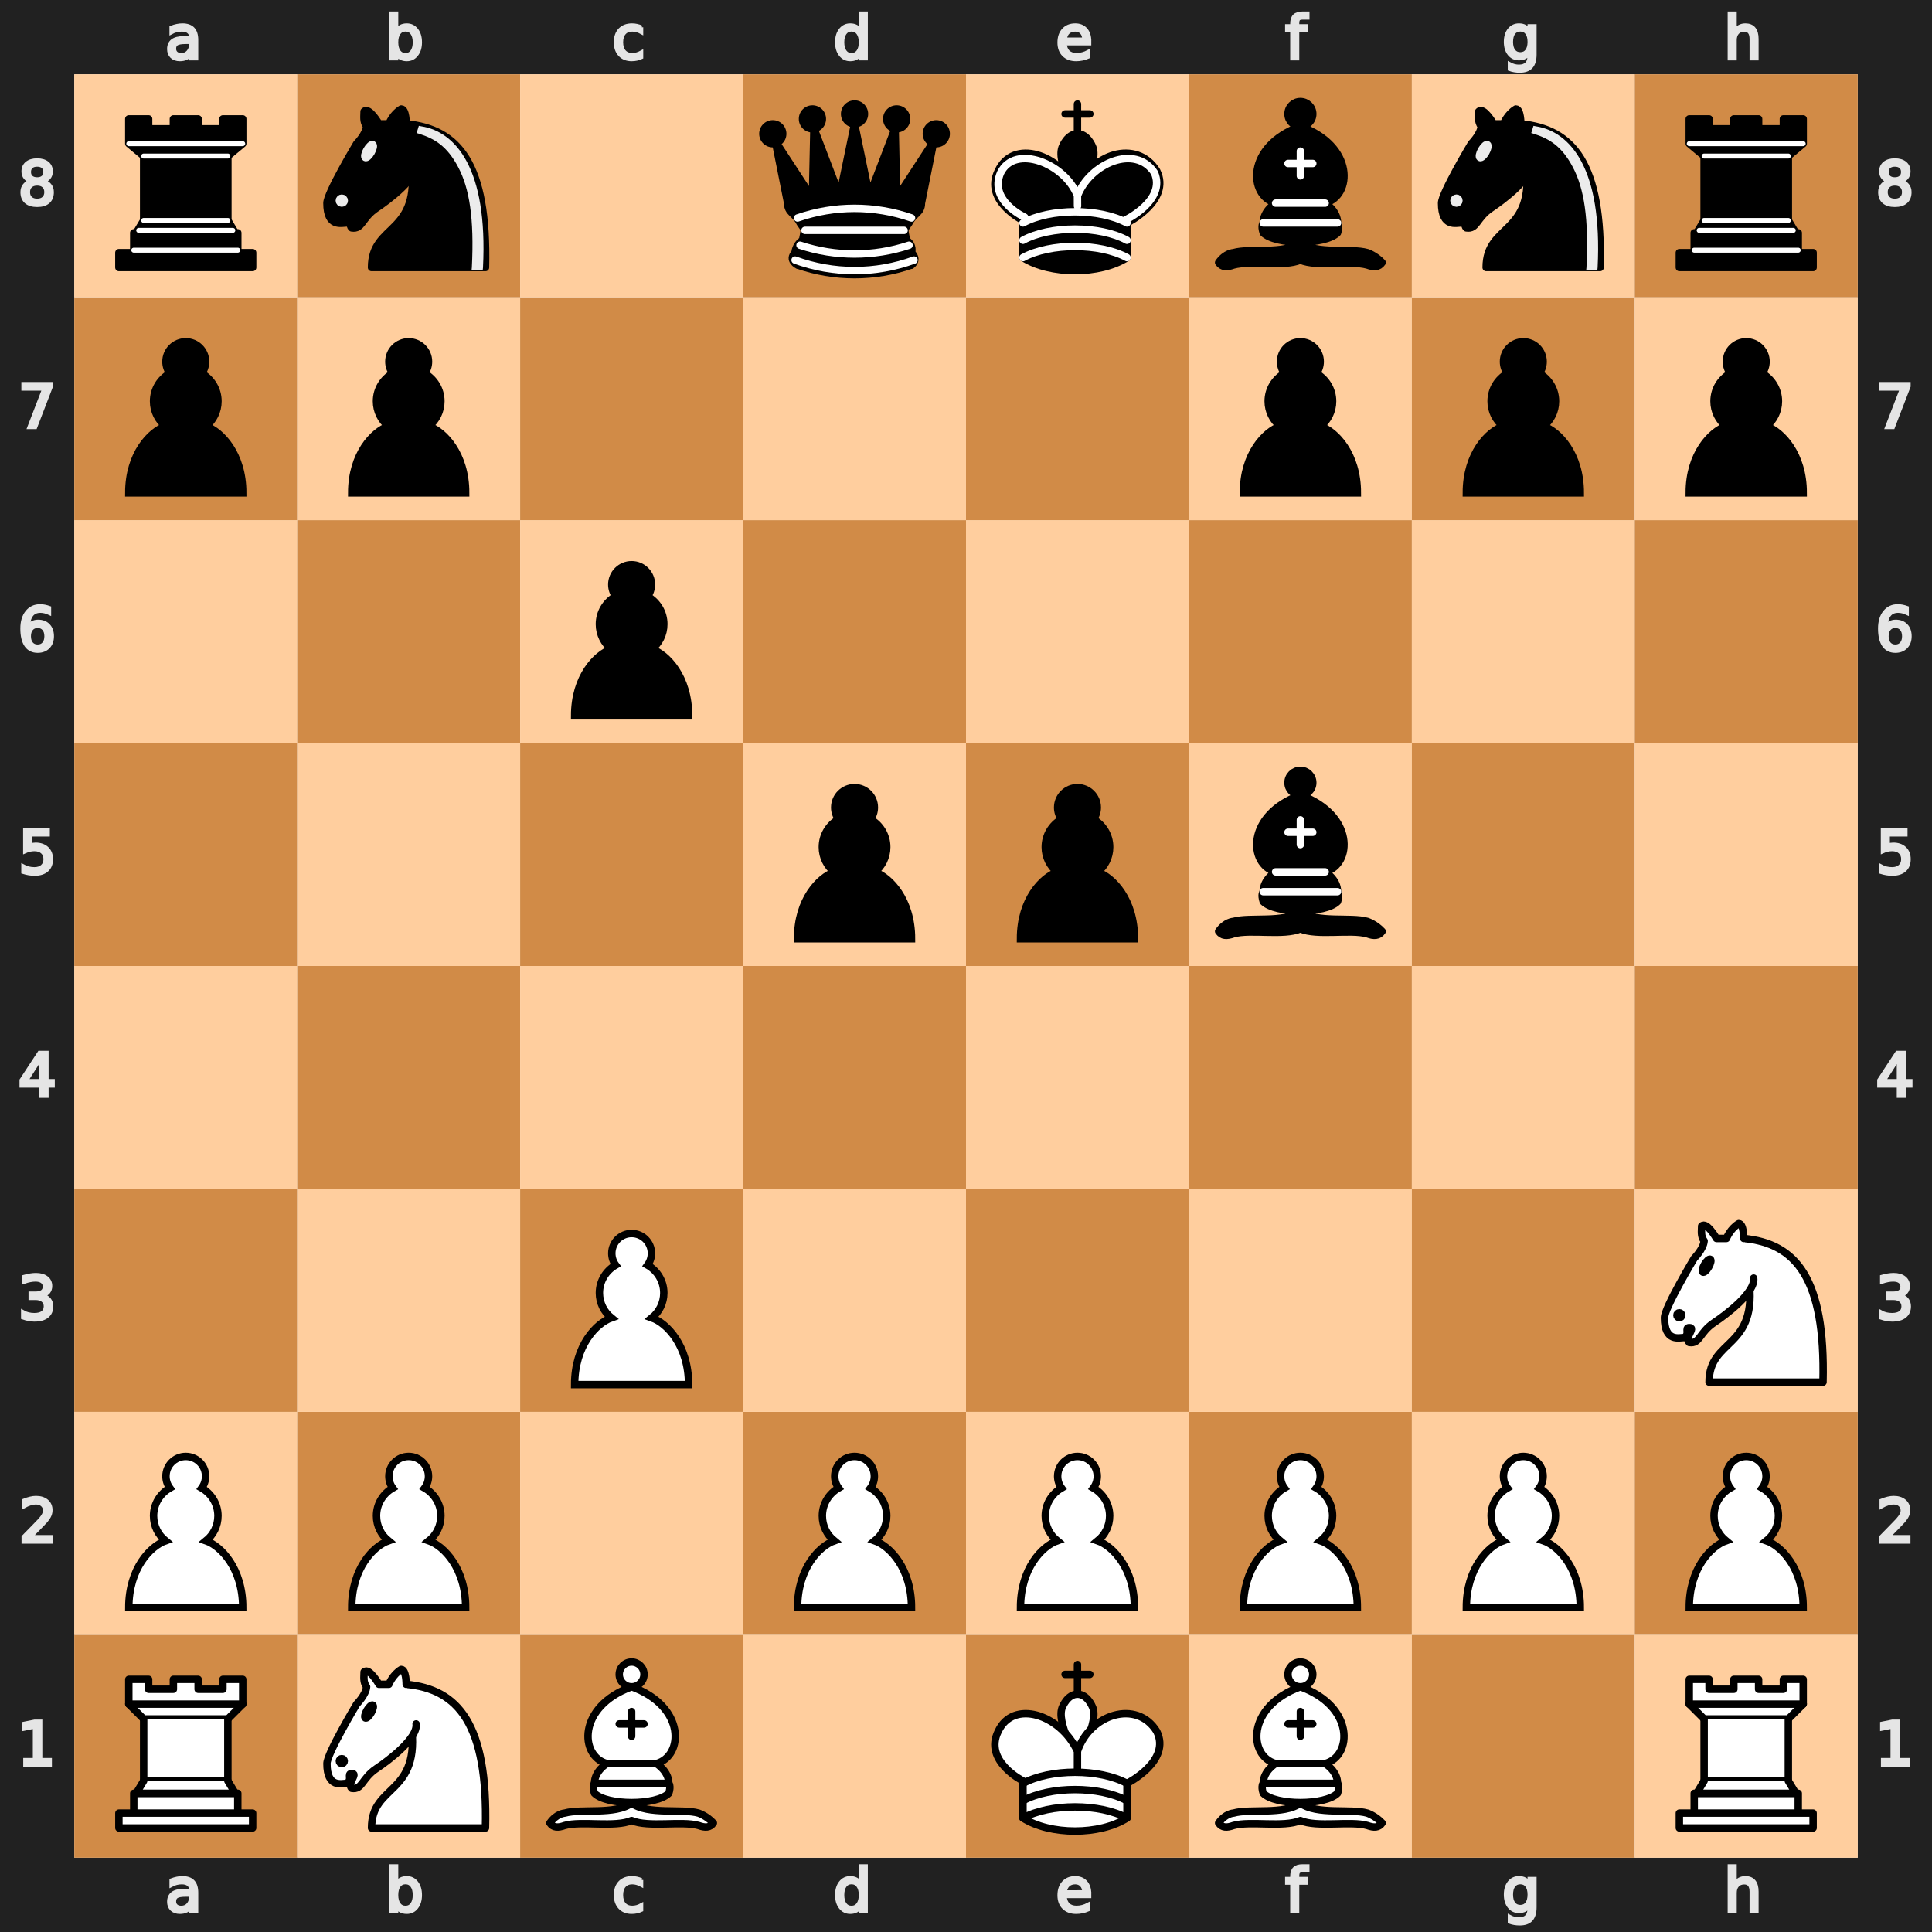
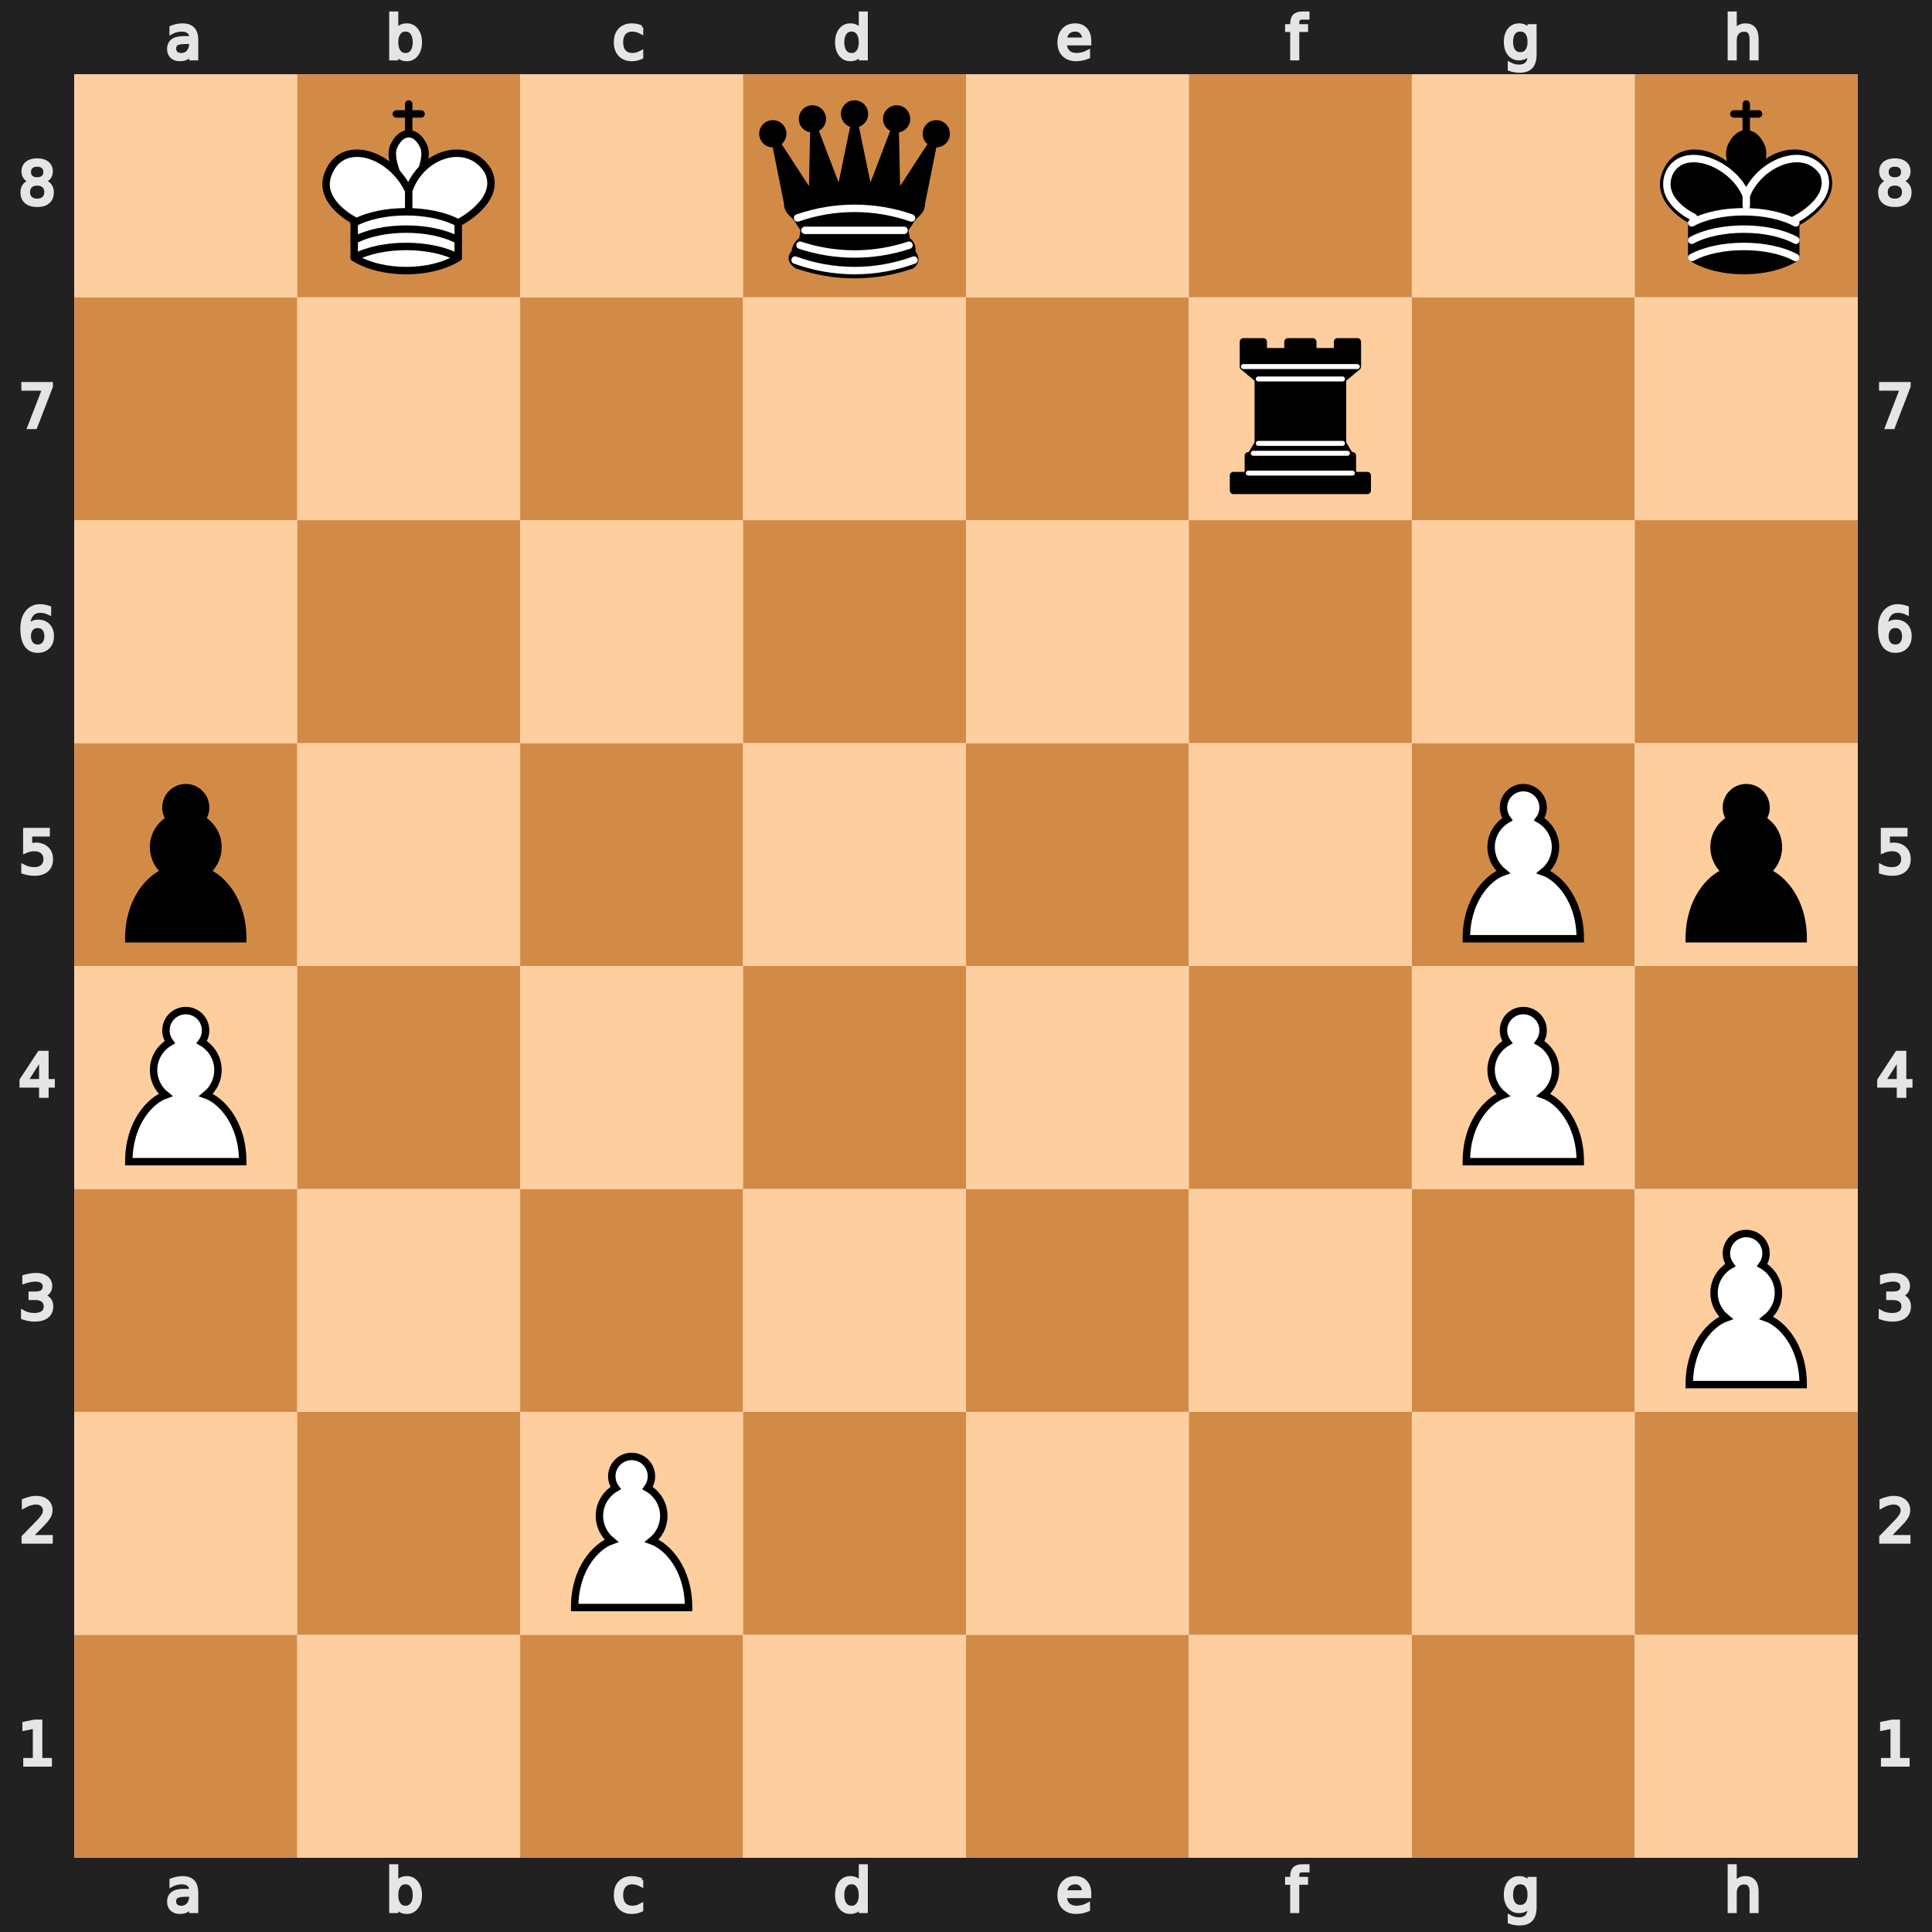
<svg xmlns="http://www.w3.org/2000/svg" xmlns:xlink="http://www.w3.org/1999/xlink" viewBox="0 0 390 390">
  <defs>
    <g id="white-pawn" class="white pawn">
      <path d="M22.5 9c-2.21 0-4 1.79-4 4 0 .89.29 1.71.78 2.38C17.33 16.5 16 18.59 16 21c0 2.03.94 3.84 2.41 5.03-3 1.06-7.41 5.55-7.41 13.47h23c0-7.92-4.41-12.41-7.41-13.47 1.47-1.19 2.41-3 2.41-5.03 0-2.41-1.33-4.5-3.28-5.62.49-.67.78-1.49.78-2.38 0-2.21-1.79-4-4-4z" fill="#fff" stroke="#000" stroke-width="1.5" stroke-linecap="round" />
-     </g>
-     <g id="white-knight" class="white knight" fill="none" fill-rule="evenodd" stroke="#000" stroke-width="1.5" stroke-linecap="round" stroke-linejoin="round">
-       <path d="M 22,10 C 32.5,11 38.5,18 38,39 L 15,39 C 15,30 25,32.5 23,18" style="fill:#ffffff; stroke:#000000;" />
-       <path d="M 24,18 C 24.38,20.91 18.45,25.37 16,27 C 13,29 13.18,31.34 11,31 C 9.958,30.06 12.41,27.96 11,28 C 10,28 11.19,29.23 10,30 C 9,30 5.997,31 6,26 C 6,24 12,14 12,14 C 12,14 13.89,12.1 14,10.5 C 13.27,9.506 13.5,8.5 13.5,7.5 C 14.5,6.5 16.5,10 16.5,10 L 18.5,10 C 18.5,10 19.28,8.008 21,7 C 22,7 22,10 22,10" style="fill:#ffffff; stroke:#000000;" />
-       <path d="M 9.5 25.5 A 0.5 0.5 0 1 1 8.5,25.5 A 0.5 0.5 0 1 1 9.5 25.5 z" style="fill:#000000; stroke:#000000;" />
-       <path d="M 15 15.5 A 0.5 1.5 0 1 1 14,15.5 A 0.5 1.5 0 1 1 15 15.5 z" transform="matrix(0.866,0.5,-0.5,0.866,9.693,-5.173)" style="fill:#000000; stroke:#000000;" />
-     </g>
-     <g id="white-bishop" class="white bishop" fill="none" fill-rule="evenodd" stroke="#000" stroke-width="1.5" stroke-linecap="round" stroke-linejoin="round">
-       <g fill="#fff" stroke-linecap="butt">
-         <path d="M9 36c3.39-.97 10.11.43 13.5-2 3.39 2.43 10.11 1.03 13.5 2 0 0 1.65.54 3 2-.68.97-1.65.99-3 .5-3.39-.97-10.11.46-13.5-1-3.39 1.46-10.11.03-13.5 1-1.354.49-2.323.47-3-.5 1.354-1.94 3-2 3-2zM15 32c2.5 2.5 12.5 2.5 15 0 .5-1.5 0-2 0-2 0-2.5-2.5-4-2.5-4 5.5-1.5 6-11.5-5-15.5-11 4-10.5 14-5 15.5 0 0-2.5 1.5-2.5 4 0 0-.5.5 0 2zM25 8a2.5 2.5 0 1 1-5 0 2.5 2.5 0 1 1 5 0z" />
-       </g>
-       <path d="M17.5 26h10M15 30h15m-7.5-14.5v5M20 18h5" stroke-linejoin="miter" />
-     </g>
-     <g id="white-rook" class="white rook" fill="#fff" fill-rule="evenodd" stroke="#000" stroke-width="1.5" stroke-linecap="round" stroke-linejoin="round">
-       <path d="M9 39h27v-3H9v3zM12 36v-4h21v4H12zM11 14V9h4v2h5V9h5v2h5V9h4v5" stroke-linecap="butt" />
-       <path d="M34 14l-3 3H14l-3-3" />
-       <path d="M31 17v12.5H14V17" stroke-linecap="butt" stroke-linejoin="miter" />
-       <path d="M31 29.5l1.5 2.5h-20l1.5-2.5" />
-       <path d="M11 14h23" fill="none" stroke-linejoin="miter" />
    </g>
    <g id="white-king" class="white king" fill="none" fill-rule="evenodd" stroke="#000" stroke-width="1.5" stroke-linecap="round" stroke-linejoin="round">
      <path d="M22.5 11.63V6M20 8h5" stroke-linejoin="miter" />
      <path d="M22.5 25s4.5-7.5 3-10.5c0 0-1-2.5-3-2.5s-3 2.5-3 2.5c-1.5 3 3 10.5 3 10.5" fill="#fff" stroke-linecap="butt" stroke-linejoin="miter" />
      <path d="M11.5 37c5.5 3.5 15.5 3.5 21 0v-7s9-4.5 6-10.5c-4-6.5-13.5-3.5-16 4V27v-3.5c-3.5-7.5-13-10.5-16-4-3 6 5 10 5 10V37z" fill="#fff" />
      <path d="M11.5 30c5.5-3 15.5-3 21 0m-21 3.5c5.5-3 15.5-3 21 0m-21 3.5c5.5-3 15.5-3 21 0" />
    </g>
    <g id="black-pawn" class="black pawn">
      <path d="M22.5 9c-2.21 0-4 1.79-4 4 0 .89.29 1.71.78 2.38C17.33 16.5 16 18.59 16 21c0 2.03.94 3.84 2.41 5.03-3 1.06-7.41 5.55-7.41 13.47h23c0-7.92-4.41-12.41-7.41-13.47 1.47-1.19 2.41-3 2.41-5.03 0-2.41-1.33-4.5-3.28-5.62.49-.67.78-1.49.78-2.38 0-2.21-1.79-4-4-4z" fill="#000" stroke="#000" stroke-width="1.5" stroke-linecap="round" />
-     </g>
-     <g id="black-knight" class="black knight" fill="none" fill-rule="evenodd" stroke="#000" stroke-width="1.5" stroke-linecap="round" stroke-linejoin="round">
-       <path d="M 22,10 C 32.5,11 38.5,18 38,39 L 15,39 C 15,30 25,32.5 23,18" style="fill:#000000; stroke:#000000;" />
-       <path d="M 24,18 C 24.38,20.91 18.45,25.37 16,27 C 13,29 13.18,31.34 11,31 C 9.958,30.06 12.41,27.96 11,28 C 10,28 11.19,29.23 10,30 C 9,30 5.997,31 6,26 C 6,24 12,14 12,14 C 12,14 13.89,12.1 14,10.5 C 13.27,9.506 13.5,8.5 13.5,7.5 C 14.5,6.5 16.5,10 16.5,10 L 18.5,10 C 18.5,10 19.28,8.008 21,7 C 22,7 22,10 22,10" style="fill:#000000; stroke:#000000;" />
-       <path d="M 9.5 25.5 A 0.5 0.5 0 1 1 8.5,25.5 A 0.5 0.5 0 1 1 9.5 25.5 z" style="fill:#ececec; stroke:#ececec;" />
-       <path d="M 15 15.5 A 0.5 1.5 0 1 1 14,15.5 A 0.5 1.5 0 1 1 15 15.5 z" transform="matrix(0.866,0.5,-0.5,0.866,9.693,-5.173)" style="fill:#ececec; stroke:#ececec;" />
-       <path d="M 24.55,10.4 L 24.1,11.85 L 24.6,12 C 27.75,13 30.25,14.49 32.5,18.75 C 34.75,23.01 35.75,29.06 35.25,39 L 35.2,39.5 L 37.45,39.5 L 37.5,39 C 38,28.94 36.62,22.15 34.25,17.66 C 31.88,13.17 28.46,11.02 25.06,10.5 L 24.55,10.4 z " style="fill:#ececec; stroke:none;" />
-     </g>
-     <g id="black-bishop" class="black bishop" fill="none" fill-rule="evenodd" stroke="#000" stroke-width="1.5" stroke-linecap="round" stroke-linejoin="round">
-       <path d="M9 36c3.39-.97 10.11.43 13.5-2 3.39 2.43 10.11 1.03 13.5 2 0 0 1.65.54 3 2-.68.97-1.65.99-3 .5-3.39-.97-10.11.46-13.5-1-3.39 1.46-10.11.03-13.5 1-1.354.49-2.323.47-3-.5 1.354-1.94 3-2 3-2zm6-4c2.5 2.5 12.5 2.5 15 0 .5-1.5 0-2 0-2 0-2.5-2.5-4-2.5-4 5.5-1.5 6-11.5-5-15.5-11 4-10.5 14-5 15.5 0 0-2.5 1.5-2.5 4 0 0-.5.5 0 2zM25 8a2.5 2.5 0 1 1-5 0 2.5 2.5 0 1 1 5 0z" fill="#000" stroke-linecap="butt" />
-       <path d="M17.5 26h10M15 30h15m-7.5-14.5v5M20 18h5" stroke="#fff" stroke-linejoin="miter" />
    </g>
    <g id="black-rook" class="black rook" fill="#000" fill-rule="evenodd" stroke="#000" stroke-width="1.5" stroke-linecap="round" stroke-linejoin="round">
      <path d="M9 39h27v-3H9v3zM12.5 32l1.5-2.5h17l1.5 2.5h-20zM12 36v-4h21v4H12z" stroke-linecap="butt" />
      <path d="M14 29.5v-13h17v13H14z" stroke-linecap="butt" stroke-linejoin="miter" />
      <path d="M14 16.5L11 14h23l-3 2.5H14zM11 14V9h4v2h5V9h5v2h5V9h4v5H11z" stroke-linecap="butt" />
      <path d="M12 35.5h21M13 31.5h19M14 29.5h17M14 16.5h17M11 14h23" fill="none" stroke="#fff" stroke-width="1" stroke-linejoin="miter" />
    </g>
    <g id="black-queen" class="black queen" fill="#000" fill-rule="evenodd" stroke="#000" stroke-width="1.5" stroke-linecap="round" stroke-linejoin="round">
      <g fill="#000" stroke="none">
        <circle cx="6" cy="12" r="2.75" />
        <circle cx="14" cy="9" r="2.75" />
        <circle cx="22.5" cy="8" r="2.75" />
        <circle cx="31" cy="9" r="2.75" />
        <circle cx="39" cy="12" r="2.75" />
      </g>
      <path d="M9 26c8.5-1.5 21-1.5 27 0l2.5-12.5L31 25l-.3-14.1-5.2 13.6-3-14.5-3 14.5-5.2-13.6L14 25 6.5 13.5 9 26zM9 26c0 2 1.5 2 2.5 4 1 1.5 1 1 .5 3.5-1.5 1-1.5 2.5-1.5 2.5-1.5 1.5.5 2.5.5 2.5 6.5 1 16.5 1 23 0 0 0 1.5-1 0-2.5 0 0 .5-1.5-1-2.5-.5-2.5-.5-2 .5-3.5 1-2 2.5-2 2.5-4-8.5-1.5-18.5-1.5-27 0z" stroke-linecap="butt" />
      <path d="M11 38.5a35 35 1 0 0 23 0" fill="none" stroke-linecap="butt" />
      <path d="M11 29a35 35 1 0 1 23 0M12.5 31.5h20M11.5 34.5a35 35 1 0 0 22 0M10.5 37.5a35 35 1 0 0 24 0" fill="none" stroke="#fff" />
    </g>
    <g id="black-king" class="black king" fill="none" fill-rule="evenodd" stroke="#000" stroke-width="1.5" stroke-linecap="round" stroke-linejoin="round">
      <path d="M22.5 11.63V6" stroke-linejoin="miter" />
      <path d="M22.5 25s4.5-7.5 3-10.5c0 0-1-2.5-3-2.5s-3 2.5-3 2.5c-1.5 3 3 10.5 3 10.5" fill="#000" stroke-linecap="butt" stroke-linejoin="miter" />
      <path d="M11.5 37c5.5 3.5 15.5 3.5 21 0v-7s9-4.5 6-10.5c-4-6.5-13.5-3.5-16 4V27v-3.5c-3.5-7.5-13-10.5-16-4-3 6 5 10 5 10V37z" fill="#000" />
      <path d="M20 8h5" stroke-linejoin="miter" />
      <path d="M32 29.5s8.5-4 6.03-9.65C34.15 14 25 18 22.5 24.5l.01 2.1-.01-2.1C20 18 9.906 14 6.997 19.85c-2.497 5.65 4.853 9 4.853 9M11.5 30c5.5-3 15.5-3 21 0m-21 3.5c5.5-3 15.5-3 21 0m-21 3.5c5.5-3 15.5-3 21 0" stroke="#fff" />
    </g>
  </defs>
  <rect x="7.5" y="7.5" width="375" height="375" fill="none" stroke="#212121" stroke-width="15" />
  <g transform="translate(20, 1) scale(0.75, 0.75)" fill="#e5e5e5" stroke="#e5e5e5">
    <path d="M23.328 10.016q-1.742 0-2.414.398-.672.398-.672 1.36 0 .765.5 1.218.508.445 1.375.445 1.196 0 1.914-.843.727-.852.727-2.258v-.32zm2.867-.594v4.992h-1.437v-1.328q-.492.797-1.227 1.18-.734.375-1.797.375-1.343 0-2.14-.75-.79-.758-.79-2.024 0-1.476.985-2.226.992-.75 2.953-.75h2.016V8.75q0-.992-.656-1.531-.649-.547-1.829-.547-.75 0-1.46.18-.711.18-1.368.539V6.062q.79-.304 1.532-.453.742-.156 1.445-.156 1.898 0 2.836.984.937.985.937 2.985z" />
  </g>
  <g transform="translate(20, 375) scale(0.75, 0.75)" fill="#e5e5e5" stroke="#e5e5e5">
    <path d="M23.328 10.016q-1.742 0-2.414.398-.672.398-.672 1.36 0 .765.5 1.218.508.445 1.375.445 1.196 0 1.914-.843.727-.852.727-2.258v-.32zm2.867-.594v4.992h-1.437v-1.328q-.492.797-1.227 1.18-.734.375-1.797.375-1.343 0-2.14-.75-.79-.758-.79-2.024 0-1.476.985-2.226.992-.75 2.953-.75h2.016V8.75q0-.992-.656-1.531-.649-.547-1.829-.547-.75 0-1.46.18-.711.18-1.368.539V6.062q.79-.304 1.532-.453.742-.156 1.445-.156 1.898 0 2.836.984.937.985.937 2.985z" />
  </g>
  <g transform="translate(65, 1) scale(0.75, 0.75)" fill="#e5e5e5" stroke="#e5e5e5">
    <path d="M24.922 10.047q0-1.586-.656-2.485-.649-.906-1.79-.906-1.14 0-1.796.906-.649.899-.649 2.485 0 1.586.649 2.492.656.898 1.797.898 1.14 0 1.789-.898.656-.906.656-2.492zm-4.89-3.055q.452-.781 1.14-1.156.695-.383 1.656-.383 1.594 0 2.586 1.266 1 1.265 1 3.328 0 2.062-1 3.328-.992 1.266-2.586 1.266-.96 0-1.656-.375-.688-.383-1.14-1.164v1.312h-1.446V2.258h1.445z" />
  </g>
  <g transform="translate(65, 375) scale(0.75, 0.75)" fill="#e5e5e5" stroke="#e5e5e5">
    <path d="M24.922 10.047q0-1.586-.656-2.485-.649-.906-1.79-.906-1.14 0-1.796.906-.649.899-.649 2.485 0 1.586.649 2.492.656.898 1.797.898 1.14 0 1.789-.898.656-.906.656-2.492zm-4.89-3.055q.452-.781 1.14-1.156.695-.383 1.656-.383 1.594 0 2.586 1.266 1 1.265 1 3.328 0 2.062-1 3.328-.992 1.266-2.586 1.266-.96 0-1.656-.375-.688-.383-1.14-1.164v1.312h-1.446V2.258h1.445z" />
  </g>
  <g transform="translate(110, 1) scale(0.75, 0.75)" fill="#e5e5e5" stroke="#e5e5e5">
    <path d="M25.96 6v1.344q-.608-.336-1.226-.5-.609-.172-1.234-.172-1.398 0-2.172.89-.773.883-.773 2.485 0 1.601.773 2.492.774.883 2.172.883.625 0 1.234-.164.618-.172 1.227-.508v1.328q-.602.281-1.25.422-.64.14-1.367.14-1.977 0-3.14-1.242-1.165-1.242-1.165-3.351 0-2.14 1.172-3.367 1.18-1.227 3.227-1.227.664 0 1.296.14.633.134 1.227.407z" />
  </g>
  <g transform="translate(110, 375) scale(0.75, 0.75)" fill="#e5e5e5" stroke="#e5e5e5">
    <path d="M25.96 6v1.344q-.608-.336-1.226-.5-.609-.172-1.234-.172-1.398 0-2.172.89-.773.883-.773 2.485 0 1.601.773 2.492.774.883 2.172.883.625 0 1.234-.164.618-.172 1.227-.508v1.328q-.602.281-1.25.422-.64.14-1.367.14-1.977 0-3.14-1.242-1.165-1.242-1.165-3.351 0-2.14 1.172-3.367 1.18-1.227 3.227-1.227.664 0 1.296.14.633.134 1.227.407z" />
  </g>
  <g transform="translate(155, 1) scale(0.75, 0.75)" fill="#e5e5e5" stroke="#e5e5e5">
    <path d="M24.973 6.992V2.258h1.437v12.156h-1.437v-1.312q-.453.78-1.149 1.164-.687.375-1.656.375-1.586 0-2.586-1.266-.992-1.266-.992-3.328 0-2.063.992-3.328 1-1.266 2.586-1.266.969 0 1.656.383.696.375 1.149 1.156zm-4.899 3.055q0 1.586.649 2.492.656.898 1.797.898 1.14 0 1.796-.898.657-.906.657-2.492 0-1.586-.657-2.485-.656-.906-1.796-.906-1.141 0-1.797.906-.649.899-.649 2.485z" />
  </g>
  <g transform="translate(155, 375) scale(0.75, 0.75)" fill="#e5e5e5" stroke="#e5e5e5">
    <path d="M24.973 6.992V2.258h1.437v12.156h-1.437v-1.312q-.453.78-1.149 1.164-.687.375-1.656.375-1.586 0-2.586-1.266-.992-1.266-.992-3.328 0-2.063.992-3.328 1-1.266 2.586-1.266.969 0 1.656.383.696.375 1.149 1.156zm-4.899 3.055q0 1.586.649 2.492.656.898 1.797.898 1.14 0 1.796-.898.657-.906.657-2.492 0-1.586-.657-2.485-.656-.906-1.796-.906-1.141 0-1.797.906-.649.899-.649 2.485z" />
  </g>
  <g transform="translate(200, 1) scale(0.75, 0.75)" fill="#e5e5e5" stroke="#e5e5e5">
    <path d="M26.555 9.68v.703h-6.61q.094 1.484.89 2.265.806.774 2.235.774.828 0 1.602-.203.781-.203 1.547-.61v1.36q-.774.328-1.586.5-.813.172-1.649.172-2.093 0-3.32-1.22-1.219-1.218-1.219-3.296 0-2.148 1.157-3.406 1.164-1.266 3.132-1.266 1.766 0 2.79 1.14 1.03 1.134 1.03 3.087zm-1.438-.422q-.015-1.18-.664-1.883-.64-.703-1.703-.703-1.203 0-1.93.68-.718.68-.828 1.914z" />
  </g>
  <g transform="translate(200, 375) scale(0.75, 0.75)" fill="#e5e5e5" stroke="#e5e5e5">
    <path d="M26.555 9.68v.703h-6.61q.094 1.484.89 2.265.806.774 2.235.774.828 0 1.602-.203.781-.203 1.547-.61v1.36q-.774.328-1.586.5-.813.172-1.649.172-2.093 0-3.32-1.22-1.219-1.218-1.219-3.296 0-2.148 1.157-3.406 1.164-1.266 3.132-1.266 1.766 0 2.79 1.14 1.03 1.134 1.03 3.087zm-1.438-.422q-.015-1.18-.664-1.883-.64-.703-1.703-.703-1.203 0-1.93.68-.718.68-.828 1.914z" />
  </g>
  <g transform="translate(245, 1) scale(0.75, 0.75)" fill="#e5e5e5" stroke="#e5e5e5">
    <path d="M25.285 2.258v1.195H23.91q-.773 0-1.078.313-.297.312-.297 1.125v.773h2.367v1.117h-2.367v7.633H21.09V6.781h-1.375V5.664h1.375v-.61q0-1.46.68-2.124.68-.672 2.156-.672z" />
  </g>
  <g transform="translate(245, 375) scale(0.75, 0.75)" fill="#e5e5e5" stroke="#e5e5e5">
    <path d="M25.285 2.258v1.195H23.91q-.773 0-1.078.313-.297.312-.297 1.125v.773h2.367v1.117h-2.367v7.633H21.09V6.781h-1.375V5.664h1.375v-.61q0-1.46.68-2.124.68-.672 2.156-.672z" />
  </g>
  <g transform="translate(290, 1) scale(0.75, 0.75)" fill="#e5e5e5" stroke="#e5e5e5">
    <path d="M24.973 9.937q0-1.562-.649-2.421-.64-.86-1.804-.86-1.157 0-1.805.86-.64.859-.64 2.421 0 1.555.64 2.415.648.859 1.805.859 1.164 0 1.804-.86.649-.859.649-2.414zm1.437 3.391q0 2.234-.992 3.32-.992 1.094-3.04 1.094-.757 0-1.429-.117-.672-.11-1.304-.344v-1.398q.632.344 1.25.508.617.164 1.257.164 1.414 0 2.118-.743.703-.734.703-2.226v-.711q-.446.773-1.141 1.156-.695.383-1.664.383-1.61 0-2.594-1.227-.984-1.226-.984-3.25 0-2.03.984-3.257.985-1.227 2.594-1.227.969 0 1.664.383t1.14 1.156V5.664h1.438z" />
  </g>
  <g transform="translate(290, 375) scale(0.75, 0.75)" fill="#e5e5e5" stroke="#e5e5e5">
    <path d="M24.973 9.937q0-1.562-.649-2.421-.64-.86-1.804-.86-1.157 0-1.805.86-.64.859-.64 2.421 0 1.555.64 2.415.648.859 1.805.859 1.164 0 1.804-.86.649-.859.649-2.414zm1.437 3.391q0 2.234-.992 3.32-.992 1.094-3.04 1.094-.757 0-1.429-.117-.672-.11-1.304-.344v-1.398q.632.344 1.25.508.617.164 1.257.164 1.414 0 2.118-.743.703-.734.703-2.226v-.711q-.446.773-1.141 1.156-.695.383-1.664.383-1.61 0-2.594-1.227-.984-1.226-.984-3.25 0-2.03.984-3.257.985-1.227 2.594-1.227.969 0 1.664.383t1.14 1.156V5.664h1.438z" />
  </g>
  <g transform="translate(335, 1) scale(0.75, 0.75)" fill="#e5e5e5" stroke="#e5e5e5">
    <path d="M26.164 9.133v5.281h-1.437V9.18q0-1.243-.485-1.86-.484-.617-1.453-.617-1.164 0-1.836.742-.672.742-.672 2.024v4.945h-1.445V2.258h1.445v4.765q.516-.789 1.211-1.18.703-.39 1.617-.39 1.508 0 2.282.938.773.93.773 2.742z" />
  </g>
  <g transform="translate(335, 375) scale(0.75, 0.75)" fill="#e5e5e5" stroke="#e5e5e5">
    <path d="M26.164 9.133v5.281h-1.437V9.18q0-1.243-.485-1.86-.484-.617-1.453-.617-1.164 0-1.836.742-.672.742-.672 2.024v4.945h-1.445V2.258h1.445v4.765q.516-.789 1.211-1.18.703-.39 1.617-.39 1.508 0 2.282.938.773.93.773 2.742z" />
  </g>
  <g transform="translate(0, 335) scale(0.75, 0.75)" fill="#e5e5e5" stroke="#e5e5e5">
    <path d="M6.754 26.996h2.578v-8.898l-2.805.562v-1.437l2.79-.563h1.578v10.336h2.578v1.328h-6.72z" />
  </g>
  <g transform="translate(375, 335) scale(0.75, 0.75)" fill="#e5e5e5" stroke="#e5e5e5">
    <path d="M6.754 26.996h2.578v-8.898l-2.805.562v-1.437l2.79-.563h1.578v10.336h2.578v1.328h-6.72z" />
  </g>
  <g transform="translate(0, 290) scale(0.75, 0.75)" fill="#e5e5e5" stroke="#e5e5e5">
    <path d="M8.195 26.996h5.508v1.328H6.297v-1.328q.898-.93 2.445-2.492 1.555-1.57 1.953-2.024.758-.851 1.055-1.437.305-.594.305-1.164 0-.93-.657-1.516-.648-.586-1.695-.586-.742 0-1.57.258-.82.258-1.758.781v-1.593q.953-.383 1.781-.578.828-.196 1.516-.196 1.812 0 2.89.906 1.079.907 1.079 2.422 0 .72-.274 1.368-.265.64-.976 1.515-.196.227-1.243 1.313-1.046 1.078-2.953 3.023z" />
  </g>
  <g transform="translate(375, 290) scale(0.75, 0.75)" fill="#e5e5e5" stroke="#e5e5e5">
    <path d="M8.195 26.996h5.508v1.328H6.297v-1.328q.898-.93 2.445-2.492 1.555-1.57 1.953-2.024.758-.851 1.055-1.437.305-.594.305-1.164 0-.93-.657-1.516-.648-.586-1.695-.586-.742 0-1.57.258-.82.258-1.758.781v-1.593q.953-.383 1.781-.578.828-.196 1.516-.196 1.812 0 2.89.906 1.079.907 1.079 2.422 0 .72-.274 1.368-.265.64-.976 1.515-.196.227-1.243 1.313-1.046 1.078-2.953 3.023z" />
  </g>
  <g transform="translate(0, 245) scale(0.75, 0.75)" fill="#e5e5e5" stroke="#e5e5e5">
    <path d="M11.434 22.035q1.132.242 1.765 1.008.64.766.64 1.89 0 1.727-1.187 2.672-1.187.946-3.375.946-.734 0-1.515-.149-.774-.14-1.602-.43V26.45q.656.383 1.438.578.78.196 1.632.196 1.485 0 2.258-.586.782-.586.782-1.703 0-1.032-.727-1.61-.719-.586-2.008-.586h-1.36v-1.297h1.423q1.164 0 1.78-.46.618-.47.618-1.344 0-.899-.64-1.375-.633-.485-1.82-.485-.65 0-1.391.141-.743.14-1.633.437V16.95q.898-.25 1.68-.375.788-.125 1.484-.125 1.797 0 2.844.82 1.046.813 1.046 2.204 0 .968-.554 1.64-.555.664-1.578.922z" />
  </g>
  <g transform="translate(375, 245) scale(0.75, 0.75)" fill="#e5e5e5" stroke="#e5e5e5">
    <path d="M11.434 22.035q1.132.242 1.765 1.008.64.766.64 1.89 0 1.727-1.187 2.672-1.187.946-3.375.946-.734 0-1.515-.149-.774-.14-1.602-.43V26.45q.656.383 1.438.578.78.196 1.632.196 1.485 0 2.258-.586.782-.586.782-1.703 0-1.032-.727-1.61-.719-.586-2.008-.586h-1.36v-1.297h1.423q1.164 0 1.78-.46.618-.47.618-1.344 0-.899-.64-1.375-.633-.485-1.82-.485-.65 0-1.391.141-.743.14-1.633.437V16.95q.898-.25 1.68-.375.788-.125 1.484-.125 1.797 0 2.844.82 1.046.813 1.046 2.204 0 .968-.554 1.64-.555.664-1.578.922z" />
  </g>
  <g transform="translate(0, 200) scale(0.75, 0.75)" fill="#e5e5e5" stroke="#e5e5e5">
    <path d="M11.016 18.035L7.03 24.262h3.985zm-.414-1.375h1.984v7.602h1.664v1.312h-1.664v2.75h-1.57v-2.75H5.75v-1.523z" />
  </g>
  <g transform="translate(375, 200) scale(0.75, 0.75)" fill="#e5e5e5" stroke="#e5e5e5">
    <path d="M11.016 18.035L7.03 24.262h3.985zm-.414-1.375h1.984v7.602h1.664v1.312h-1.664v2.75h-1.57v-2.75H5.75v-1.523z" />
  </g>
  <g transform="translate(0, 155) scale(0.75, 0.75)" fill="#e5e5e5" stroke="#e5e5e5">
    <path d="M6.719 16.66h6.195v1.328h-4.75v2.86q.344-.118.688-.172.343-.063.687-.063 1.953 0 3.094 1.07 1.14 1.07 1.14 2.899 0 1.883-1.171 2.93-1.172 1.039-3.305 1.039-.735 0-1.5-.125-.758-.125-1.57-.375v-1.586q.703.383 1.453.57.75.188 1.586.188 1.351 0 2.14-.711.79-.711.79-1.93 0-1.219-.79-1.93-.789-.71-2.14-.71-.633 0-1.266.14-.625.14-1.281.438z" />
  </g>
  <g transform="translate(375, 155) scale(0.75, 0.75)" fill="#e5e5e5" stroke="#e5e5e5">
    <path d="M6.719 16.66h6.195v1.328h-4.75v2.86q.344-.118.688-.172.343-.063.687-.063 1.953 0 3.094 1.07 1.14 1.07 1.14 2.899 0 1.883-1.171 2.93-1.172 1.039-3.305 1.039-.735 0-1.5-.125-.758-.125-1.57-.375v-1.586q.703.383 1.453.57.75.188 1.586.188 1.351 0 2.14-.711.79-.711.79-1.93 0-1.219-.79-1.93-.789-.71-2.14-.71-.633 0-1.266.14-.625.14-1.281.438z" />
  </g>
  <g transform="translate(0, 110) scale(0.75, 0.75)" fill="#e5e5e5" stroke="#e5e5e5">
    <path d="M10.137 21.863q-1.063 0-1.688.727-.617.726-.617 1.992 0 1.258.617 1.992.625.727 1.688.727 1.062 0 1.68-.727.624-.734.624-1.992 0-1.266-.625-1.992-.617-.727-1.68-.727zm3.133-4.945v1.437q-.594-.28-1.204-.43-.601-.148-1.195-.148-1.562 0-2.39 1.055-.82 1.055-.938 3.188.46-.68 1.156-1.04.696-.367 1.531-.367 1.758 0 2.774 1.07 1.023 1.063 1.023 2.899 0 1.797-1.062 2.883-1.063 1.086-2.828 1.086-2.024 0-3.094-1.547-1.07-1.555-1.07-4.5 0-2.766 1.312-4.406 1.313-1.649 3.524-1.649.593 0 1.195.117.61.118 1.266.352z" />
  </g>
  <g transform="translate(375, 110) scale(0.75, 0.75)" fill="#e5e5e5" stroke="#e5e5e5">
    <path d="M10.137 21.863q-1.063 0-1.688.727-.617.726-.617 1.992 0 1.258.617 1.992.625.727 1.688.727 1.062 0 1.68-.727.624-.734.624-1.992 0-1.266-.625-1.992-.617-.727-1.68-.727zm3.133-4.945v1.437q-.594-.28-1.204-.43-.601-.148-1.195-.148-1.562 0-2.39 1.055-.82 1.055-.938 3.188.46-.68 1.156-1.04.696-.367 1.531-.367 1.758 0 2.774 1.07 1.023 1.063 1.023 2.899 0 1.797-1.062 2.883-1.063 1.086-2.828 1.086-2.024 0-3.094-1.547-1.07-1.555-1.07-4.5 0-2.766 1.312-4.406 1.313-1.649 3.524-1.649.593 0 1.195.117.61.118 1.266.352z" />
  </g>
  <g transform="translate(0, 65) scale(0.75, 0.75)" fill="#e5e5e5" stroke="#e5e5e5">
    <path d="M6.25 16.66h7.5v.672L9.516 28.324H7.867l3.985-10.336H6.25z" />
  </g>
  <g transform="translate(375, 65) scale(0.75, 0.75)" fill="#e5e5e5" stroke="#e5e5e5">
    <path d="M6.25 16.66h7.5v.672L9.516 28.324H7.867l3.985-10.336H6.25z" />
  </g>
  <g transform="translate(0, 20) scale(0.75, 0.75)" fill="#e5e5e5" stroke="#e5e5e5">
    <path d="M10 22.785q-1.125 0-1.773.602-.641.601-.641 1.656t.64 1.656q.649.602 1.774.602t1.773-.602q.649-.61.649-1.656 0-1.055-.649-1.656-.64-.602-1.773-.602zm-1.578-.672q-1.016-.25-1.586-.945-.563-.695-.563-1.695 0-1.399.993-2.211 1-.813 2.734-.813 1.742 0 2.734.813.993.812.993 2.21 0 1-.57 1.696-.563.695-1.571.945 1.14.266 1.773 1.04.641.773.641 1.89 0 1.695-1.04 2.602-1.03.906-2.96.906t-2.969-.906Q6 26.738 6 25.043q0-1.117.64-1.89.641-.774 1.782-1.04zm-.578-2.492q0 .906.562 1.414.57.508 1.594.508 1.016 0 1.586-.508.578-.508.578-1.414 0-.906-.578-1.414-.57-.508-1.586-.508-1.023 0-1.594.508-.562.508-.562 1.414z" />
  </g>
  <g transform="translate(375, 20) scale(0.75, 0.75)" fill="#e5e5e5" stroke="#e5e5e5">
    <path d="M10 22.785q-1.125 0-1.773.602-.641.601-.641 1.656t.64 1.656q.649.602 1.774.602t1.773-.602q.649-.61.649-1.656 0-1.055-.649-1.656-.64-.602-1.773-.602zm-1.578-.672q-1.016-.25-1.586-.945-.563-.695-.563-1.695 0-1.399.993-2.211 1-.813 2.734-.813 1.742 0 2.734.813.993.812.993 2.21 0 1-.57 1.696-.563.695-1.571.945 1.14.266 1.773 1.04.641.773.641 1.89 0 1.695-1.04 2.602-1.03.906-2.96.906t-2.969-.906Q6 26.738 6 25.043q0-1.117.64-1.89.641-.774 1.782-1.04zm-.578-2.492q0 .906.562 1.414.57.508 1.594.508 1.016 0 1.586-.508.578-.508.578-1.414 0-.906-.578-1.414-.57-.508-1.586-.508-1.023 0-1.594.508-.562.508-.562 1.414z" />
  </g>
  <rect x="15" y="330" width="45" height="45" class="square dark a1" stroke="none" fill="#d18b47" />
  <rect x="60" y="330" width="45" height="45" class="square light b1" stroke="none" fill="#ffce9e" />
  <rect x="105" y="330" width="45" height="45" class="square dark c1" stroke="none" fill="#d18b47" />
  <rect x="150" y="330" width="45" height="45" class="square light d1" stroke="none" fill="#ffce9e" />
  <rect x="195" y="330" width="45" height="45" class="square dark e1" stroke="none" fill="#d18b47" />
  <rect x="240" y="330" width="45" height="45" class="square light f1" stroke="none" fill="#ffce9e" />
  <rect x="285" y="330" width="45" height="45" class="square dark g1" stroke="none" fill="#d18b47" />
  <rect x="330" y="330" width="45" height="45" class="square light h1" stroke="none" fill="#ffce9e" />
  <rect x="15" y="285" width="45" height="45" class="square light a2" stroke="none" fill="#ffce9e" />
  <rect x="60" y="285" width="45" height="45" class="square dark b2" stroke="none" fill="#d18b47" />
  <rect x="105" y="285" width="45" height="45" class="square light c2" stroke="none" fill="#ffce9e" />
  <rect x="150" y="285" width="45" height="45" class="square dark d2" stroke="none" fill="#d18b47" />
  <rect x="195" y="285" width="45" height="45" class="square light e2" stroke="none" fill="#ffce9e" />
  <rect x="240" y="285" width="45" height="45" class="square dark f2" stroke="none" fill="#d18b47" />
  <rect x="285" y="285" width="45" height="45" class="square light g2" stroke="none" fill="#ffce9e" />
  <rect x="330" y="285" width="45" height="45" class="square dark h2" stroke="none" fill="#d18b47" />
  <rect x="15" y="240" width="45" height="45" class="square dark a3" stroke="none" fill="#d18b47" />
  <rect x="60" y="240" width="45" height="45" class="square light b3" stroke="none" fill="#ffce9e" />
  <rect x="105" y="240" width="45" height="45" class="square dark c3" stroke="none" fill="#d18b47" />
  <rect x="150" y="240" width="45" height="45" class="square light d3" stroke="none" fill="#ffce9e" />
  <rect x="195" y="240" width="45" height="45" class="square dark e3" stroke="none" fill="#d18b47" />
  <rect x="240" y="240" width="45" height="45" class="square light f3" stroke="none" fill="#ffce9e" />
  <rect x="285" y="240" width="45" height="45" class="square dark g3" stroke="none" fill="#d18b47" />
  <rect x="330" y="240" width="45" height="45" class="square light h3" stroke="none" fill="#ffce9e" />
  <rect x="15" y="195" width="45" height="45" class="square light a4" stroke="none" fill="#ffce9e" />
  <rect x="60" y="195" width="45" height="45" class="square dark b4" stroke="none" fill="#d18b47" />
  <rect x="105" y="195" width="45" height="45" class="square light c4" stroke="none" fill="#ffce9e" />
  <rect x="150" y="195" width="45" height="45" class="square dark d4" stroke="none" fill="#d18b47" />
  <rect x="195" y="195" width="45" height="45" class="square light e4" stroke="none" fill="#ffce9e" />
  <rect x="240" y="195" width="45" height="45" class="square dark f4" stroke="none" fill="#d18b47" />
  <rect x="285" y="195" width="45" height="45" class="square light g4" stroke="none" fill="#ffce9e" />
  <rect x="330" y="195" width="45" height="45" class="square dark h4" stroke="none" fill="#d18b47" />
  <rect x="15" y="150" width="45" height="45" class="square dark a5" stroke="none" fill="#d18b47" />
  <rect x="60" y="150" width="45" height="45" class="square light b5" stroke="none" fill="#ffce9e" />
  <rect x="105" y="150" width="45" height="45" class="square dark c5" stroke="none" fill="#d18b47" />
  <rect x="150" y="150" width="45" height="45" class="square light d5" stroke="none" fill="#ffce9e" />
  <rect x="195" y="150" width="45" height="45" class="square dark e5" stroke="none" fill="#d18b47" />
  <rect x="240" y="150" width="45" height="45" class="square light f5" stroke="none" fill="#ffce9e" />
  <rect x="285" y="150" width="45" height="45" class="square dark g5" stroke="none" fill="#d18b47" />
  <rect x="330" y="150" width="45" height="45" class="square light h5" stroke="none" fill="#ffce9e" />
  <rect x="15" y="105" width="45" height="45" class="square light a6" stroke="none" fill="#ffce9e" />
  <rect x="60" y="105" width="45" height="45" class="square dark b6" stroke="none" fill="#d18b47" />
  <rect x="105" y="105" width="45" height="45" class="square light c6" stroke="none" fill="#ffce9e" />
  <rect x="150" y="105" width="45" height="45" class="square dark d6" stroke="none" fill="#d18b47" />
  <rect x="195" y="105" width="45" height="45" class="square light e6" stroke="none" fill="#ffce9e" />
  <rect x="240" y="105" width="45" height="45" class="square dark f6" stroke="none" fill="#d18b47" />
  <rect x="285" y="105" width="45" height="45" class="square light g6" stroke="none" fill="#ffce9e" />
  <rect x="330" y="105" width="45" height="45" class="square dark h6" stroke="none" fill="#d18b47" />
  <rect x="15" y="60" width="45" height="45" class="square dark a7" stroke="none" fill="#d18b47" />
  <rect x="60" y="60" width="45" height="45" class="square light b7" stroke="none" fill="#ffce9e" />
  <rect x="105" y="60" width="45" height="45" class="square dark c7" stroke="none" fill="#d18b47" />
  <rect x="150" y="60" width="45" height="45" class="square light d7" stroke="none" fill="#ffce9e" />
  <rect x="195" y="60" width="45" height="45" class="square dark e7" stroke="none" fill="#d18b47" />
  <rect x="240" y="60" width="45" height="45" class="square light f7" stroke="none" fill="#ffce9e" />
  <rect x="285" y="60" width="45" height="45" class="square dark g7" stroke="none" fill="#d18b47" />
  <rect x="330" y="60" width="45" height="45" class="square light h7" stroke="none" fill="#ffce9e" />
  <rect x="15" y="15" width="45" height="45" class="square light a8" stroke="none" fill="#ffce9e" />
  <rect x="60" y="15" width="45" height="45" class="square dark b8" stroke="none" fill="#d18b47" />
  <rect x="105" y="15" width="45" height="45" class="square light c8" stroke="none" fill="#ffce9e" />
  <rect x="150" y="15" width="45" height="45" class="square dark d8" stroke="none" fill="#d18b47" />
  <rect x="195" y="15" width="45" height="45" class="square light e8" stroke="none" fill="#ffce9e" />
  <rect x="240" y="15" width="45" height="45" class="square dark f8" stroke="none" fill="#d18b47" />
  <rect x="285" y="15" width="45" height="45" class="square light g8" stroke="none" fill="#ffce9e" />
  <rect x="330" y="15" width="45" height="45" class="square dark h8" stroke="none" fill="#d18b47" />
-   <use href="#white-rook" xlink:href="#white-rook" transform="translate(15, 330)" />
-   <use href="#white-knight" xlink:href="#white-knight" transform="translate(60, 330)" />
-   <use href="#white-bishop" xlink:href="#white-bishop" transform="translate(105, 330)" />
-   <use href="#white-king" xlink:href="#white-king" transform="translate(195, 330)" />
-   <use href="#white-bishop" xlink:href="#white-bishop" transform="translate(240, 330)" />
-   <use href="#white-rook" xlink:href="#white-rook" transform="translate(330, 330)" />
-   <use href="#white-pawn" xlink:href="#white-pawn" transform="translate(15, 285)" />
-   <use href="#white-pawn" xlink:href="#white-pawn" transform="translate(60, 285)" />
-   <use href="#white-pawn" xlink:href="#white-pawn" transform="translate(150, 285)" />
-   <use href="#white-pawn" xlink:href="#white-pawn" transform="translate(195, 285)" />
-   <use href="#white-pawn" xlink:href="#white-pawn" transform="translate(240, 285)" />
-   <use href="#white-pawn" xlink:href="#white-pawn" transform="translate(285, 285)" />
-   <use href="#white-pawn" xlink:href="#white-pawn" transform="translate(330, 285)" />
-   <use href="#white-pawn" xlink:href="#white-pawn" transform="translate(105, 240)" />
-   <use href="#white-knight" xlink:href="#white-knight" transform="translate(330, 240)" />
-   <use href="#black-pawn" xlink:href="#black-pawn" transform="translate(150, 150)" />
-   <use href="#black-pawn" xlink:href="#black-pawn" transform="translate(195, 150)" />
-   <use href="#black-bishop" xlink:href="#black-bishop" transform="translate(240, 150)" />
-   <use href="#black-pawn" xlink:href="#black-pawn" transform="translate(105, 105)" />
-   <use href="#black-pawn" xlink:href="#black-pawn" transform="translate(15, 60)" />
-   <use href="#black-pawn" xlink:href="#black-pawn" transform="translate(60, 60)" />
-   <use href="#black-pawn" xlink:href="#black-pawn" transform="translate(240, 60)" />
-   <use href="#black-pawn" xlink:href="#black-pawn" transform="translate(285, 60)" />
-   <use href="#black-pawn" xlink:href="#black-pawn" transform="translate(330, 60)" />
-   <use href="#black-rook" xlink:href="#black-rook" transform="translate(15, 15)" />
-   <use href="#black-knight" xlink:href="#black-knight" transform="translate(60, 15)" />
+   <use href="#white-pawn" xlink:href="#white-pawn" transform="translate(105, 285)" />
+   <use href="#white-pawn" xlink:href="#white-pawn" transform="translate(330, 240)" />
+   <use href="#white-pawn" xlink:href="#white-pawn" transform="translate(15, 195)" />
+   <use href="#white-pawn" xlink:href="#white-pawn" transform="translate(285, 195)" />
+   <use href="#black-pawn" xlink:href="#black-pawn" transform="translate(15, 150)" />
+   <use href="#white-pawn" xlink:href="#white-pawn" transform="translate(285, 150)" />
+   <use href="#black-pawn" xlink:href="#black-pawn" transform="translate(330, 150)" />
+   <use href="#black-rook" xlink:href="#black-rook" transform="translate(240, 60)" />
+   <use href="#white-king" xlink:href="#white-king" transform="translate(60, 15)" />
  <use href="#black-queen" xlink:href="#black-queen" transform="translate(150, 15)" />
-   <use href="#black-king" xlink:href="#black-king" transform="translate(195, 15)" />
-   <use href="#black-bishop" xlink:href="#black-bishop" transform="translate(240, 15)" />
-   <use href="#black-knight" xlink:href="#black-knight" transform="translate(285, 15)" />
-   <use href="#black-rook" xlink:href="#black-rook" transform="translate(330, 15)" />
+   <use href="#black-king" xlink:href="#black-king" transform="translate(330, 15)" />
</svg>
